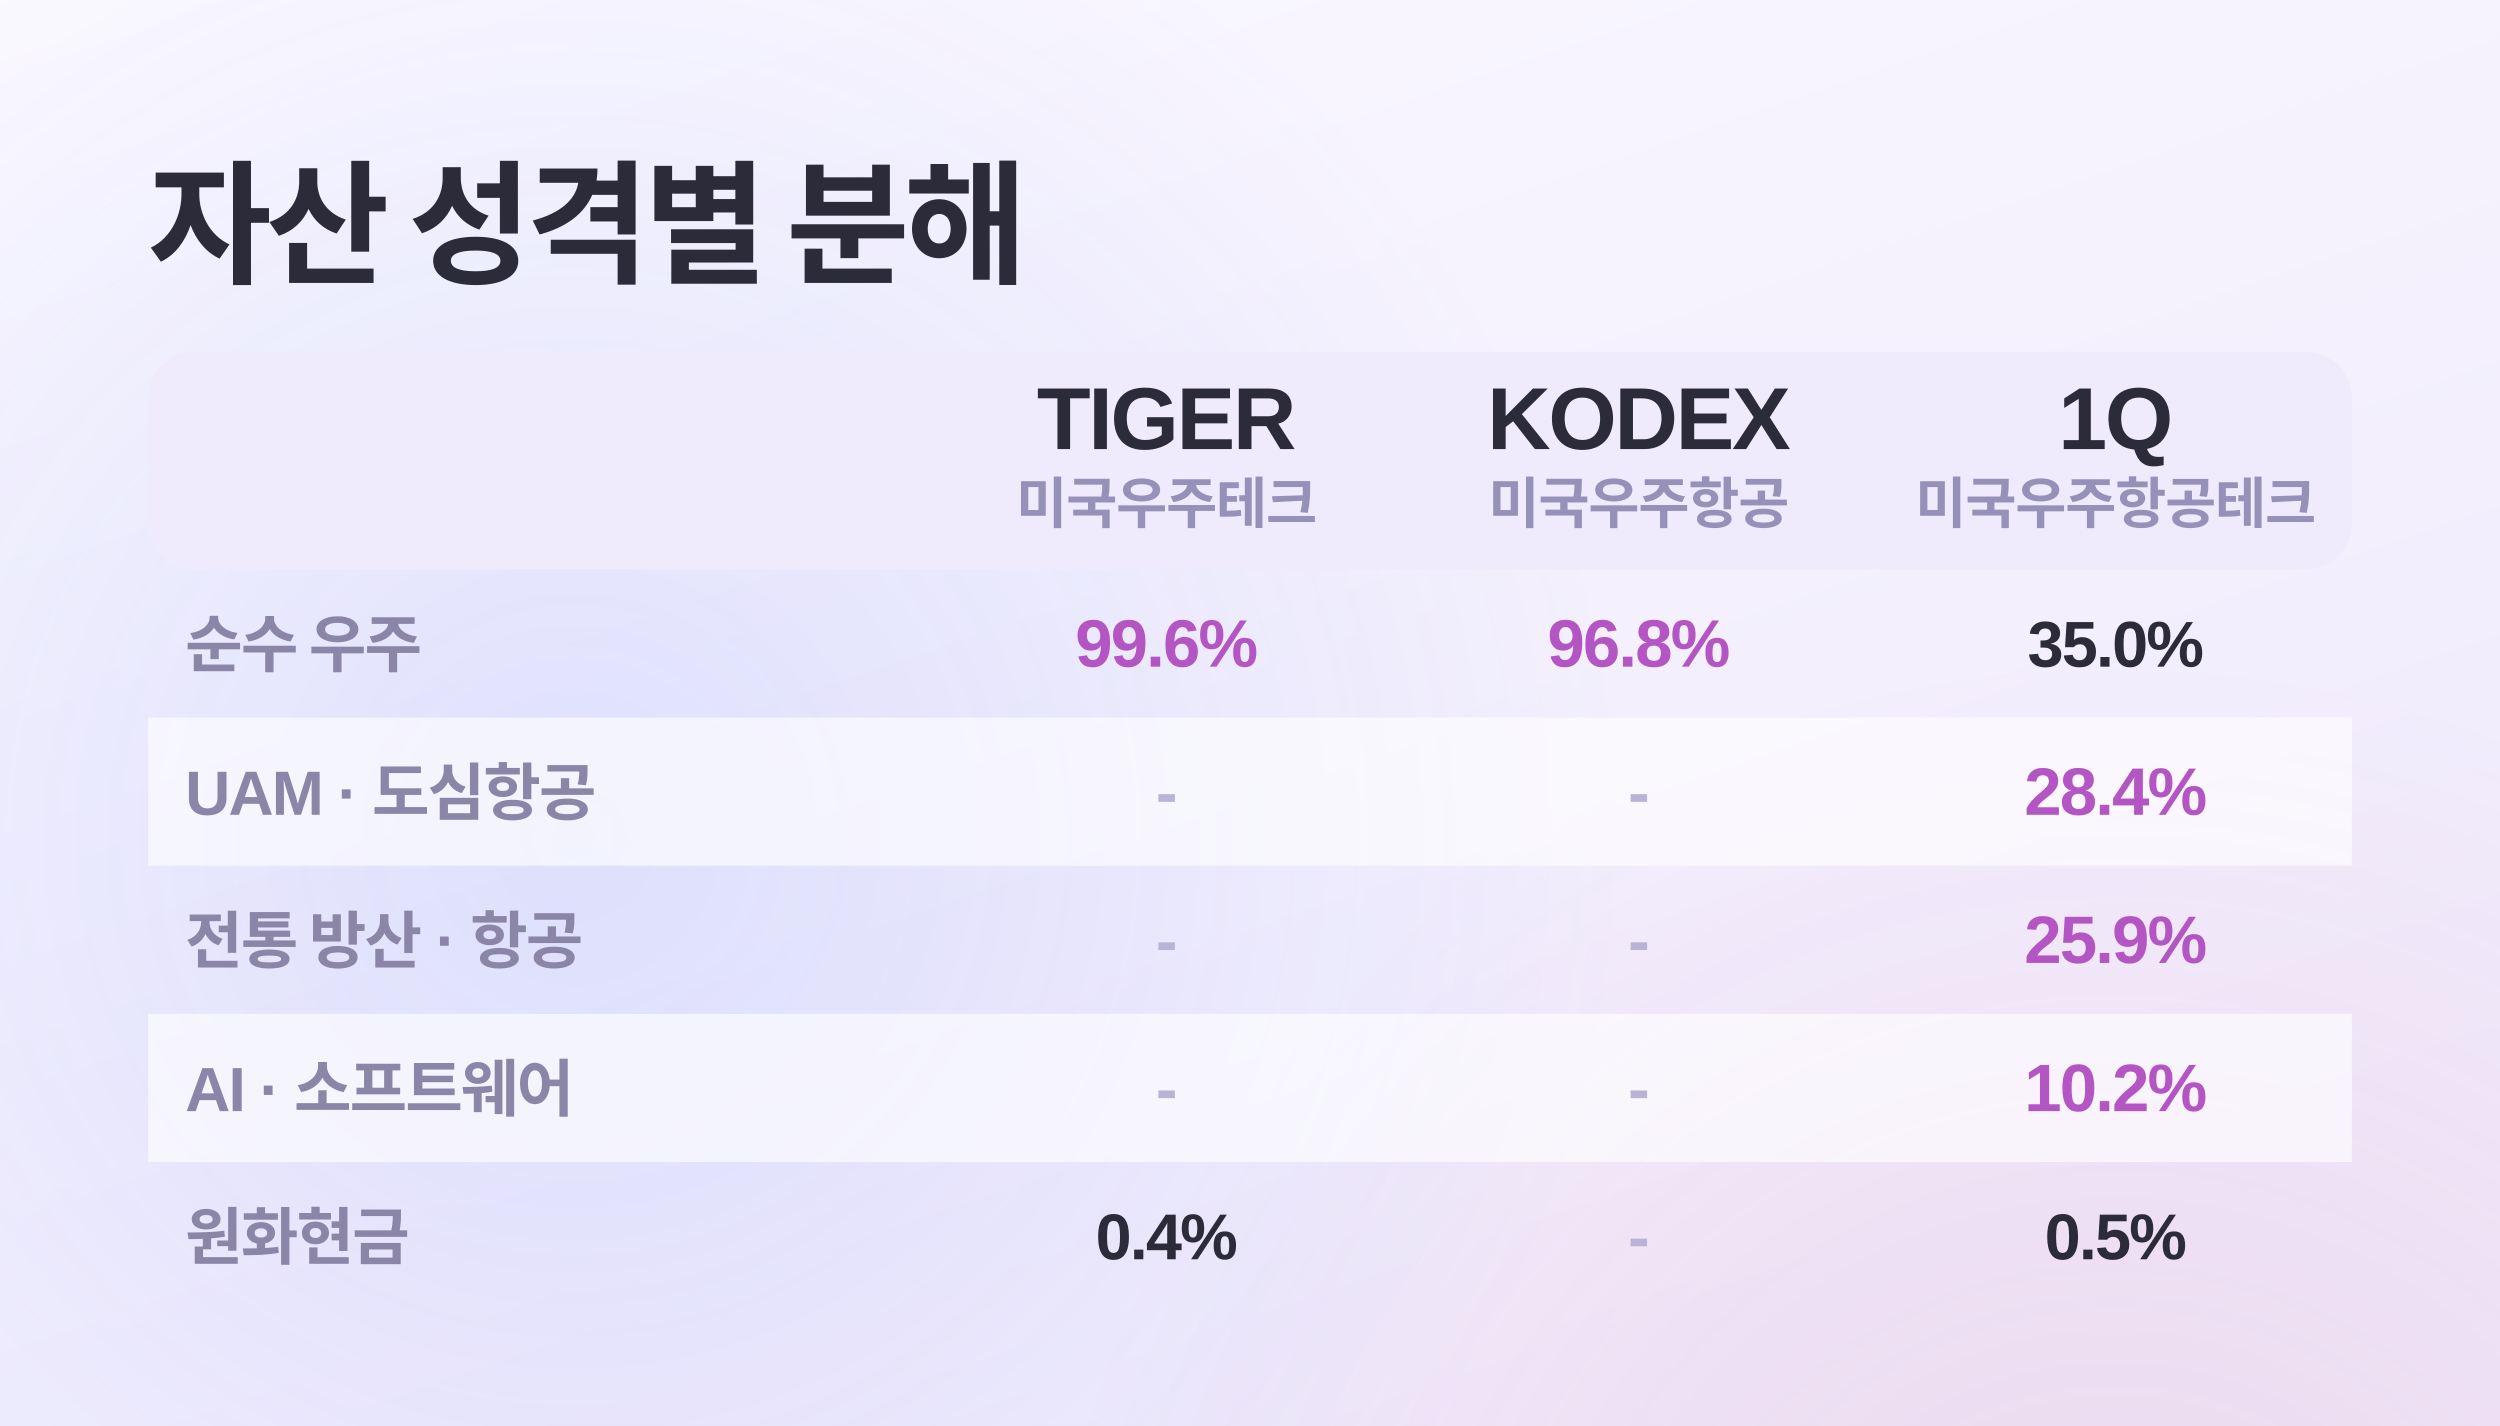
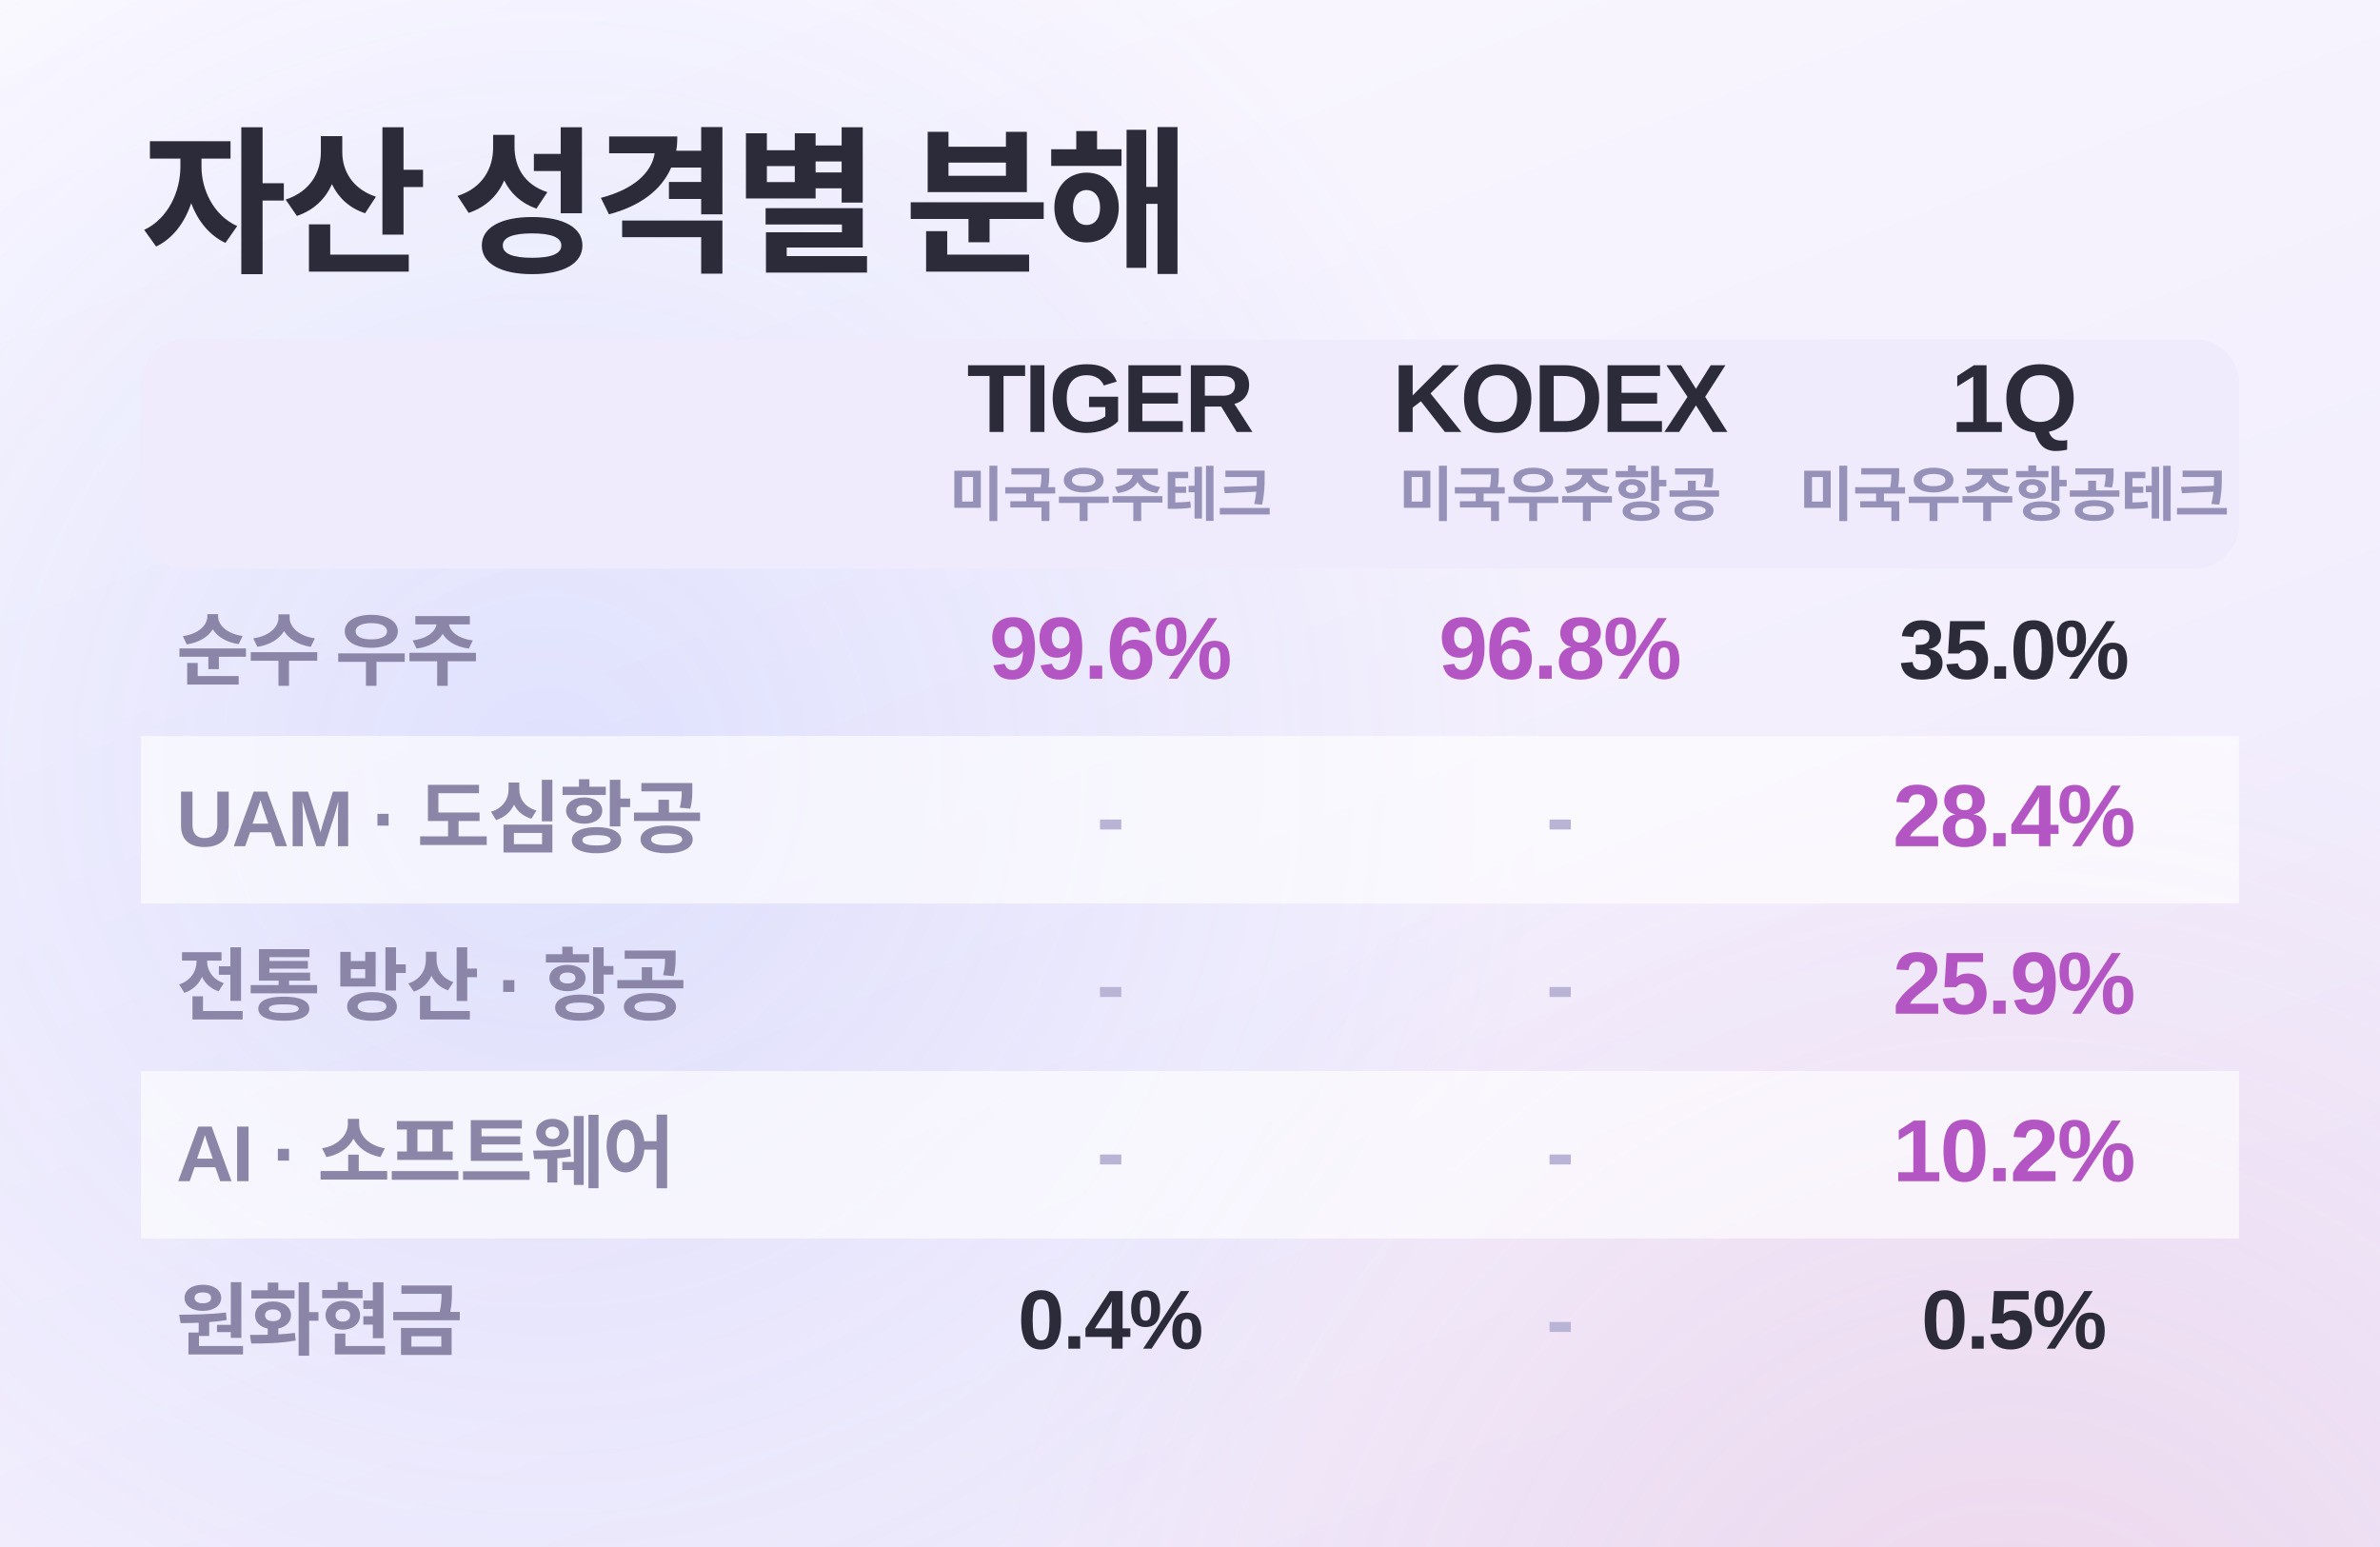
- <svg xmlns="http://www.w3.org/2000/svg" width="1080" height="616" viewBox="0 0 1080 616" role="img">
+ <svg xmlns="http://www.w3.org/2000/svg" width="1080" height="702" viewBox="0 0 1080 702" role="img">
  <defs>
    <linearGradient id="bg" x1="0" y1="0" x2="0.6" y2="1">
      <stop offset="0" stop-color="#FBF9FF" />
      <stop offset="1" stop-color="#EFEAFC" />
    </linearGradient>
    <linearGradient id="line" x1="0" y1="0" x2="1" y2="0">
      <stop offset="0" stop-color="#4A6CF7" />
      <stop offset="0.5" stop-color="#B455C4" />
      <stop offset="1" stop-color="#E0568A" />
    </linearGradient>
    <radialGradient id="m1" cx="0.5" cy="0.5" r="0.5">
      <stop offset="0" stop-color="#4A6CF7" stop-opacity="0.13" />
      <stop offset="1" stop-color="#4A6CF7" stop-opacity="0" />
    </radialGradient>
    <radialGradient id="m2" cx="0.5" cy="0.5" r="0.5">
      <stop offset="0" stop-color="#E0568A" stop-opacity="0.13" />
      <stop offset="1" stop-color="#E0568A" stop-opacity="0" />
    </radialGradient>
  </defs>
-   <rect width="1080" height="616" fill="url(#bg)" />
-   <rect x="-205" y="-92" width="907" height="907" fill="url(#m1)" />
-   <rect x="443" y="283" width="940" height="940" fill="url(#m2)" />
+   <rect width="1080" height="702" fill="url(#bg)" />
+   <rect x="-205" y="-105" width="907" height="907" fill="url(#m1)" />
+   <rect x="443" y="323" width="940" height="940" fill="url(#m2)" />
  <g font-family="Pretendard, Poppins, Arial, sans-serif">
-     <text x="64" y="118" font-size="58" font-weight="700" letter-spacing="-2.5" fill="#2B2B3A">자산 성격별 분해</text>
-     <rect x="64" y="152" width="952" height="94" rx="20" fill="#EFEAFC" />
-     <text x="504" y="194" text-anchor="middle" font-size="38" font-weight="700" letter-spacing="-1" fill="#2B2B3A">TIGER</text>
-     <text x="504" y="226" text-anchor="middle" font-size="24" font-weight="600" letter-spacing="-0.5" fill="#9691B8">미국우주테크</text>
-     <text x="708" y="194" text-anchor="middle" font-size="38" font-weight="700" letter-spacing="-1" fill="#2B2B3A">KODEX</text>
-     <text x="708" y="226" text-anchor="middle" font-size="24" font-weight="600" letter-spacing="-0.5" fill="#9691B8">미국우주항공</text>
-     <text x="914" y="194" text-anchor="middle" font-size="38" font-weight="700" letter-spacing="-1" fill="#2B2B3A">1Q</text>
-     <text x="914" y="226" text-anchor="middle" font-size="24" font-weight="600" letter-spacing="-0.5" fill="#9691B8">미국우주항공테크</text>
-     <text x="80" y="288" font-size="27" font-weight="600" letter-spacing="-0.8" fill="#8B85A8">순수 우주</text>
-     <text x="504" y="288" text-anchor="middle" font-size="29" font-weight="700" letter-spacing="-0.8" fill="#B455C4">99.6%</text>
-     <text x="708" y="288" text-anchor="middle" font-size="29" font-weight="700" letter-spacing="-0.8" fill="#B455C4">96.8%</text>
-     <text x="914" y="288" text-anchor="middle" font-size="28" font-weight="700" letter-spacing="-0.8" fill="#2B2B3A">35.0%</text>
-     <rect x="64" y="310" width="952" height="64" fill="#FFFFFF" opacity="0.62" />
-     <text x="80" y="352" font-size="27" font-weight="600" letter-spacing="-0.8" fill="#8B85A8">UAM · 도심항공</text>
-     <text x="504" y="352" text-anchor="middle" font-size="28" font-weight="700" letter-spacing="-0.8" fill="#B9B3D6">-</text>
-     <text x="708" y="352" text-anchor="middle" font-size="28" font-weight="700" letter-spacing="-0.8" fill="#B9B3D6">-</text>
-     <text x="914" y="352" text-anchor="middle" font-size="29" font-weight="700" letter-spacing="-0.8" fill="#B455C4">28.4%</text>
-     <text x="80" y="416" font-size="27" font-weight="600" letter-spacing="-0.8" fill="#8B85A8">전통 방산 · 항공</text>
-     <text x="504" y="416" text-anchor="middle" font-size="28" font-weight="700" letter-spacing="-0.8" fill="#B9B3D6">-</text>
-     <text x="708" y="416" text-anchor="middle" font-size="28" font-weight="700" letter-spacing="-0.8" fill="#B9B3D6">-</text>
-     <text x="914" y="416" text-anchor="middle" font-size="29" font-weight="700" letter-spacing="-0.8" fill="#B455C4">25.9%</text>
-     <rect x="64" y="438" width="952" height="64" fill="#FFFFFF" opacity="0.62" />
-     <text x="80" y="480" font-size="27" font-weight="600" letter-spacing="-0.8" fill="#8B85A8">AI · 소프트웨어</text>
-     <text x="504" y="480" text-anchor="middle" font-size="28" font-weight="700" letter-spacing="-0.8" fill="#B9B3D6">-</text>
-     <text x="708" y="480" text-anchor="middle" font-size="28" font-weight="700" letter-spacing="-0.8" fill="#B9B3D6">-</text>
-     <text x="914" y="480" text-anchor="middle" font-size="29" font-weight="700" letter-spacing="-0.8" fill="#B455C4">10.2%</text>
-     <text x="80" y="544" font-size="27" font-weight="600" letter-spacing="-0.8" fill="#8B85A8">원화현금</text>
-     <text x="504" y="544" text-anchor="middle" font-size="28" font-weight="700" letter-spacing="-0.8" fill="#2B2B3A">0.4%</text>
-     <text x="708" y="544" text-anchor="middle" font-size="28" font-weight="700" letter-spacing="-0.8" fill="#B9B3D6">-</text>
-     <text x="914" y="544" text-anchor="middle" font-size="28" font-weight="700" letter-spacing="-0.8" fill="#2B2B3A">0.5%</text>
+     <text x="64" y="118" font-size="72" font-weight="700" letter-spacing="-2.5" fill="#2B2B3A">자산 성격별 분해</text>
+     <rect x="64" y="154" width="952" height="104" rx="20" fill="#EFEAFC" />
+     <text x="504" y="196" text-anchor="middle" font-size="44" font-weight="700" letter-spacing="-1" fill="#2B2B3A">TIGER</text>
+     <text x="504" y="234" text-anchor="middle" font-size="27" font-weight="600" letter-spacing="-0.5" fill="#9691B8">미국우주테크</text>
+     <text x="708" y="196" text-anchor="middle" font-size="44" font-weight="700" letter-spacing="-1" fill="#2B2B3A">KODEX</text>
+     <text x="708" y="234" text-anchor="middle" font-size="27" font-weight="600" letter-spacing="-0.5" fill="#9691B8">미국우주항공</text>
+     <text x="914" y="196" text-anchor="middle" font-size="44" font-weight="700" letter-spacing="-1" fill="#2B2B3A">1Q</text>
+     <text x="914" y="234" text-anchor="middle" font-size="27" font-weight="600" letter-spacing="-0.5" fill="#9691B8">미국우주항공테크</text>
+     <text x="80" y="308" font-size="36" font-weight="600" letter-spacing="-0.8" fill="#8B85A8">순수 우주</text>
+     <text x="504" y="308" text-anchor="middle" font-size="40" font-weight="700" letter-spacing="-0.8" fill="#B455C4">99.6%</text>
+     <text x="708" y="308" text-anchor="middle" font-size="40" font-weight="700" letter-spacing="-0.8" fill="#B455C4">96.8%</text>
+     <text x="914" y="308" text-anchor="middle" font-size="38" font-weight="700" letter-spacing="-0.8" fill="#2B2B3A">35.0%</text>
+     <rect x="64" y="334" width="952" height="76" fill="#FFFFFF" opacity="0.62" />
+     <text x="80" y="384" font-size="36" font-weight="600" letter-spacing="-0.8" fill="#8B85A8">UAM · 도심항공</text>
+     <text x="504" y="384" text-anchor="middle" font-size="38" font-weight="700" letter-spacing="-0.8" fill="#B9B3D6">-</text>
+     <text x="708" y="384" text-anchor="middle" font-size="38" font-weight="700" letter-spacing="-0.8" fill="#B9B3D6">-</text>
+     <text x="914" y="384" text-anchor="middle" font-size="40" font-weight="700" letter-spacing="-0.8" fill="#B455C4">28.4%</text>
+     <text x="80" y="460" font-size="36" font-weight="600" letter-spacing="-0.8" fill="#8B85A8">전통 방산 · 항공</text>
+     <text x="504" y="460" text-anchor="middle" font-size="38" font-weight="700" letter-spacing="-0.8" fill="#B9B3D6">-</text>
+     <text x="708" y="460" text-anchor="middle" font-size="38" font-weight="700" letter-spacing="-0.8" fill="#B9B3D6">-</text>
+     <text x="914" y="460" text-anchor="middle" font-size="40" font-weight="700" letter-spacing="-0.8" fill="#B455C4">25.9%</text>
+     <rect x="64" y="486" width="952" height="76" fill="#FFFFFF" opacity="0.62" />
+     <text x="80" y="536" font-size="36" font-weight="600" letter-spacing="-0.8" fill="#8B85A8">AI · 소프트웨어</text>
+     <text x="504" y="536" text-anchor="middle" font-size="38" font-weight="700" letter-spacing="-0.8" fill="#B9B3D6">-</text>
+     <text x="708" y="536" text-anchor="middle" font-size="38" font-weight="700" letter-spacing="-0.8" fill="#B9B3D6">-</text>
+     <text x="914" y="536" text-anchor="middle" font-size="40" font-weight="700" letter-spacing="-0.8" fill="#B455C4">10.2%</text>
+     <text x="80" y="612" font-size="36" font-weight="600" letter-spacing="-0.8" fill="#8B85A8">원화현금</text>
+     <text x="504" y="612" text-anchor="middle" font-size="38" font-weight="700" letter-spacing="-0.8" fill="#2B2B3A">0.4%</text>
+     <text x="708" y="612" text-anchor="middle" font-size="38" font-weight="700" letter-spacing="-0.8" fill="#B9B3D6">-</text>
+     <text x="914" y="612" text-anchor="middle" font-size="38" font-weight="700" letter-spacing="-0.8" fill="#2B2B3A">0.5%</text>
  </g>
</svg>
